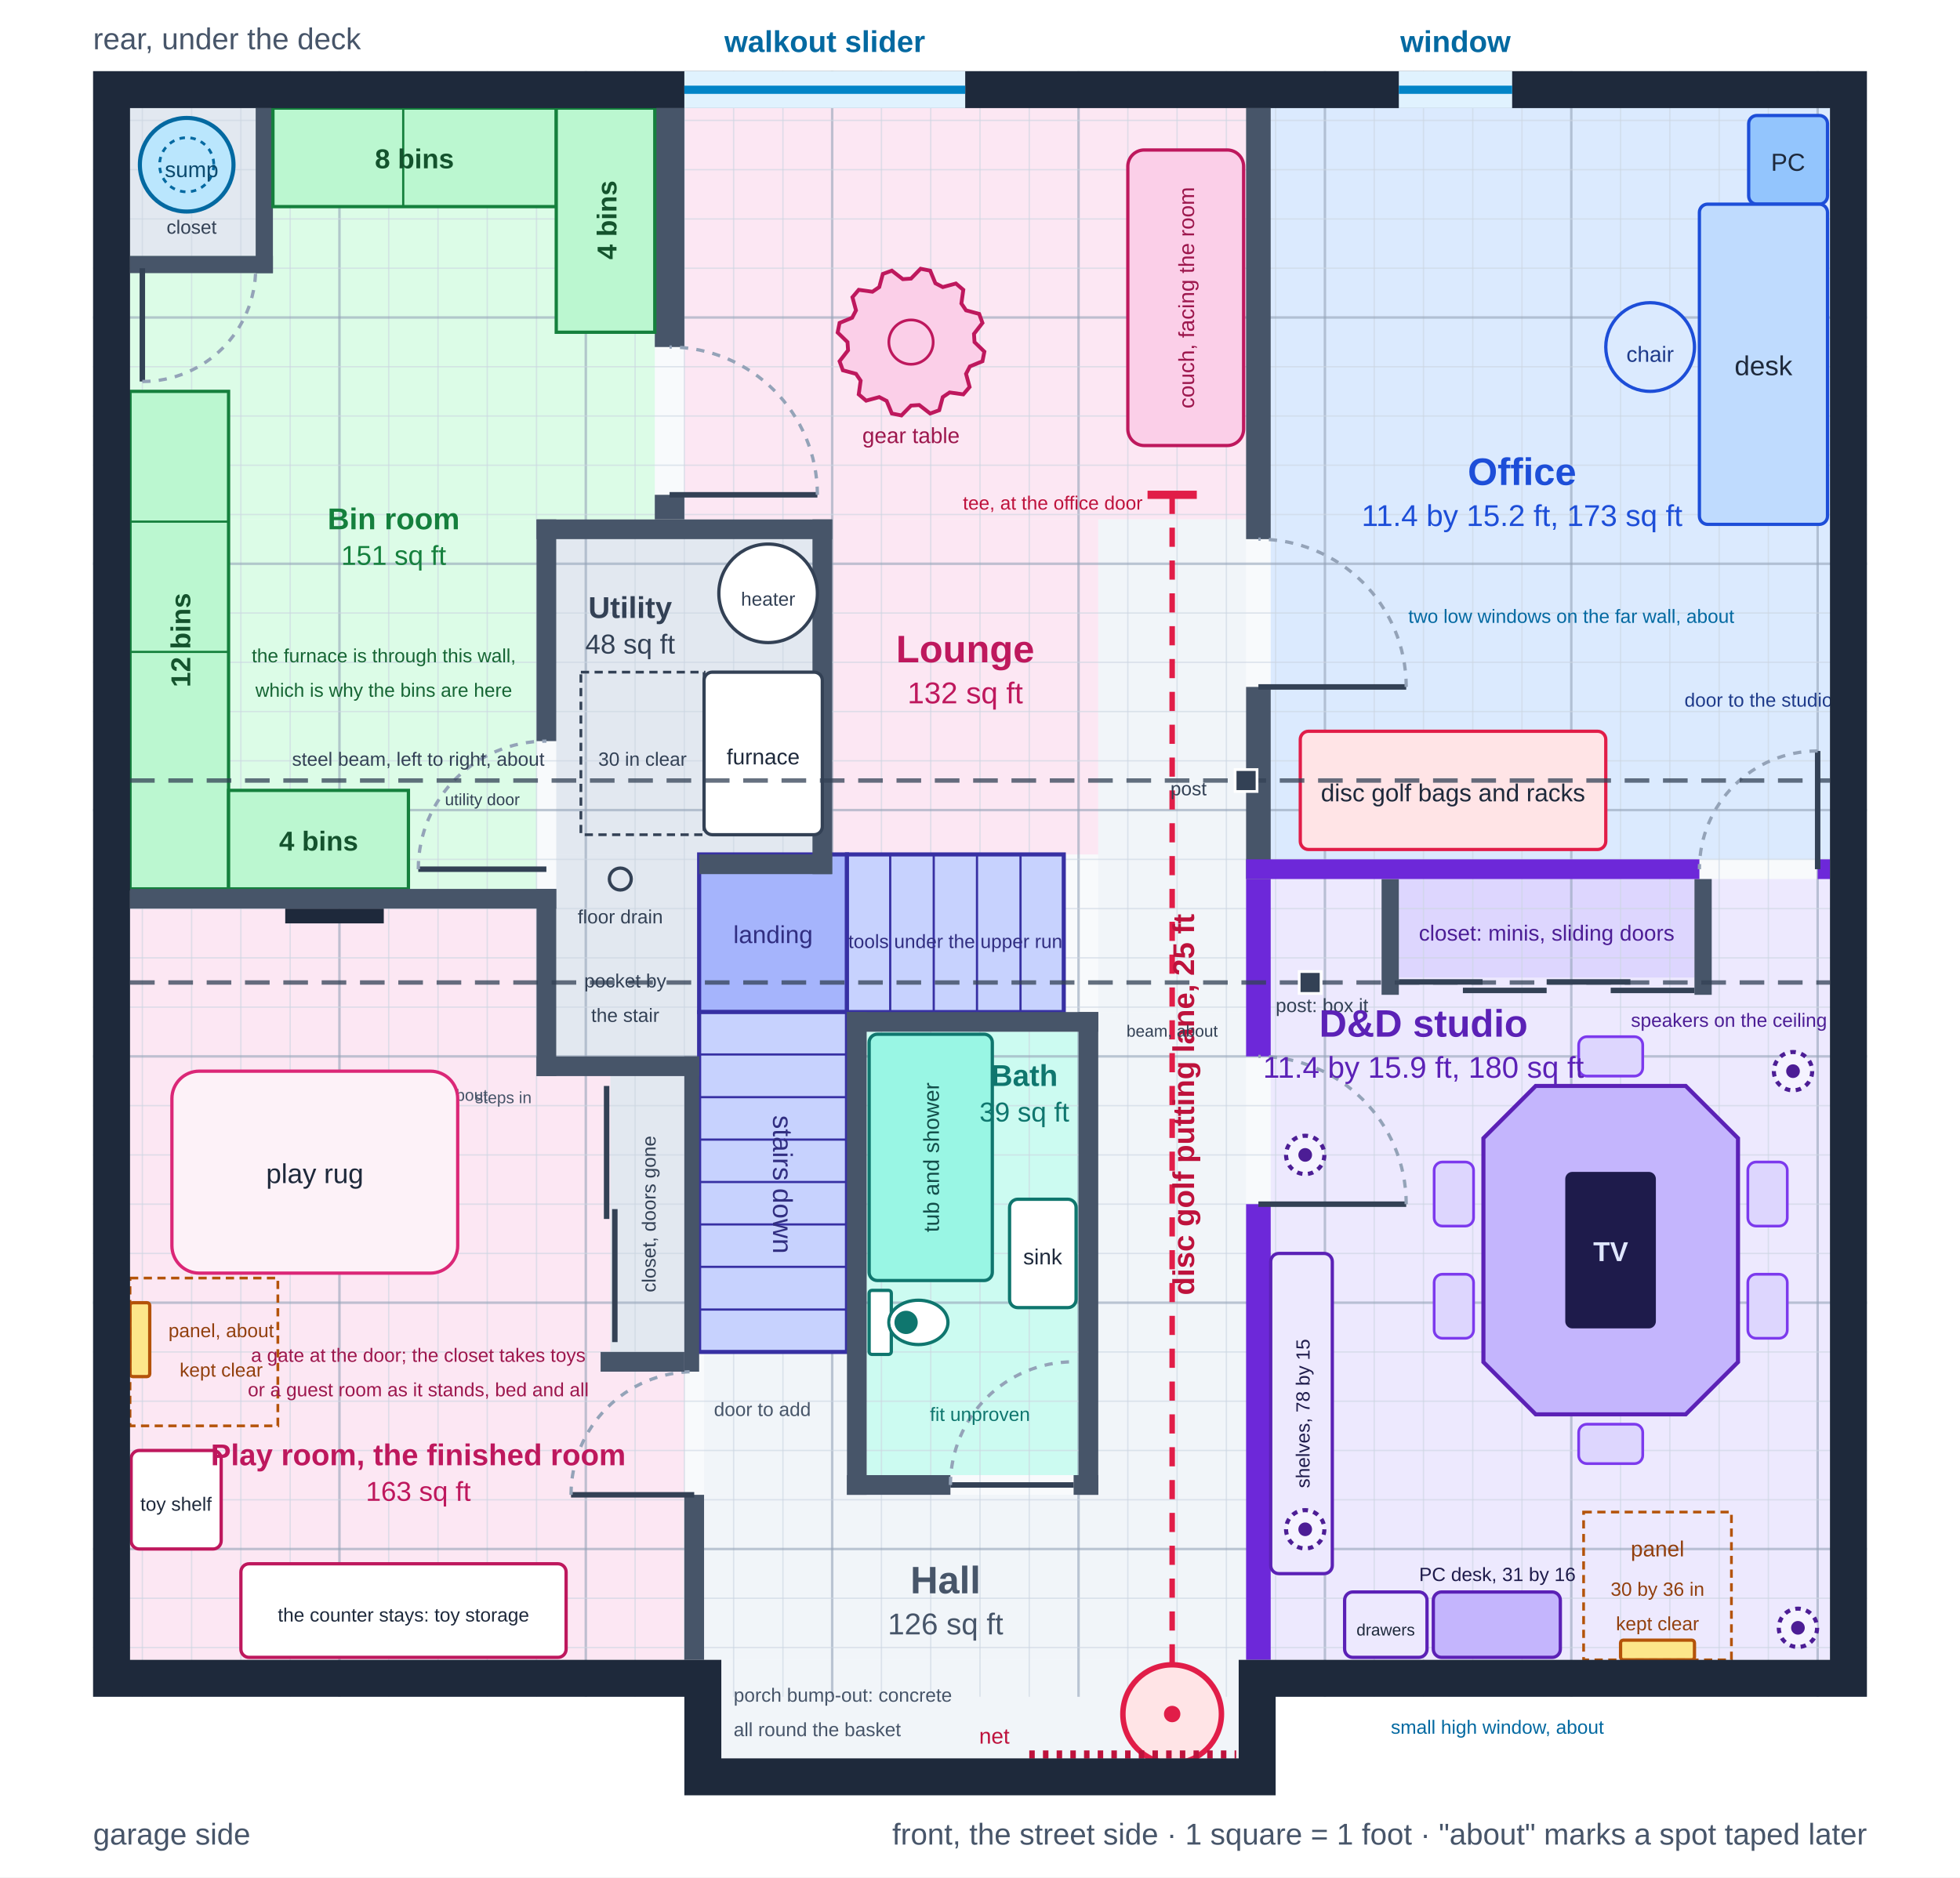
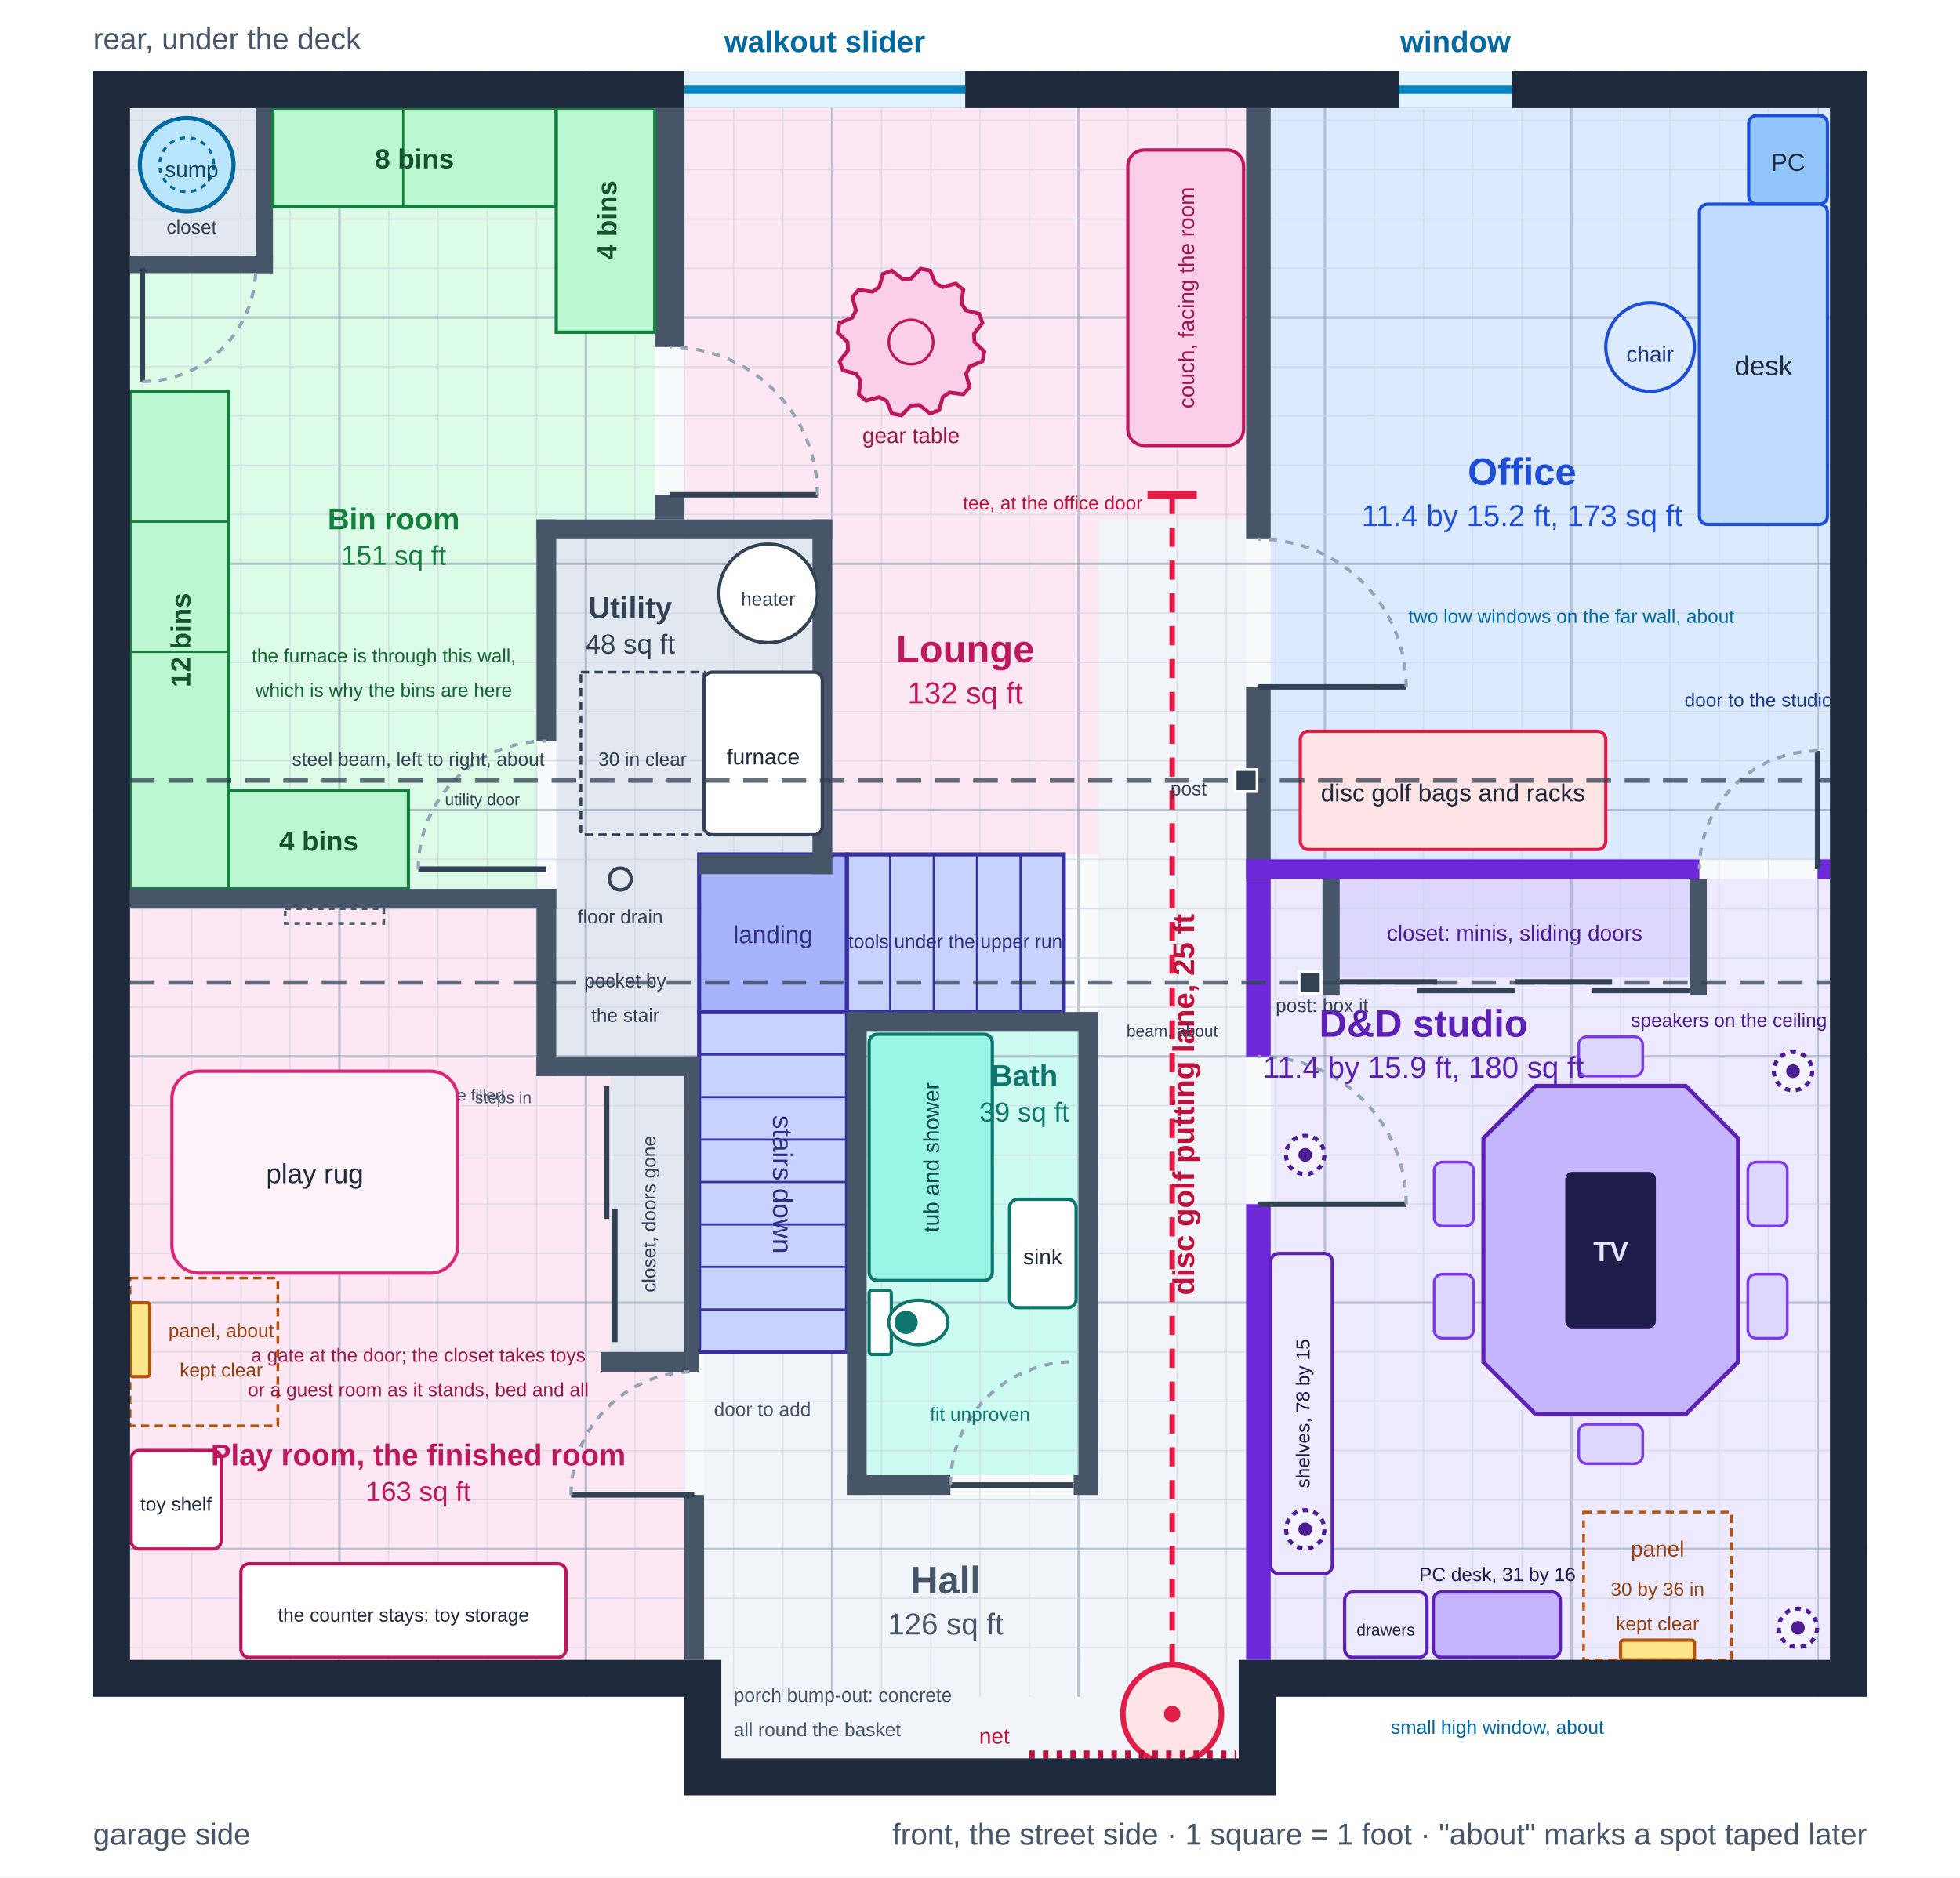
<svg xmlns="http://www.w3.org/2000/svg" viewBox="0 0 716 686" width="716" height="686" font-family="Segoe UI, Arial, sans-serif" role="img" aria-label="The basement with the D&amp;D studio by the office: studio, office, bins by the utilities, the finished room as the play room, the lane">
  <rect width="716" height="686" fill="#ffffff" />
  <rect x="34.0" y="26.0" width="648.0" height="594.0" fill="#f8fafc" />
  <rect x="250.0" y="620.0" width="216.0" height="36.0" fill="#f8fafc" />
  <rect x="47.5" y="39.5" width="191.7" height="150.3" fill="#dcfce7" />
  <rect x="47.5" y="189.8" width="148.5" height="135.0" fill="#dcfce7" />
  <rect x="47.5" y="39.5" width="45.9" height="54.0" fill="#e2e8f0" />
  <rect x="47.5" y="332.0" width="148.5" height="54.0" fill="#fce7f3" />
  <rect x="47.5" y="386.0" width="202.5" height="220.5" fill="#fce7f3" />
  <rect x="223.0" y="393.2" width="27.0" height="100.8" fill="#e2e8f0" />
  <rect x="464.2" y="321.2" width="204.3" height="285.3" fill="#ede9fe" />
-   <rect x="511.0" y="321.2" width="108.0" height="36.0" fill="#ddd6fe" />
+   <rect x="489.4" y="321.2" width="127.8" height="36.0" fill="#ddd6fe" />
  <rect x="203.2" y="197.0" width="100.8" height="115.2" fill="#e2e8f0" />
  <rect x="203.2" y="312.2" width="52.2" height="73.8" fill="#e2e8f0" />
  <rect x="250.0" y="39.5" width="205.2" height="150.3" fill="#fce7f3" />
  <rect x="304.0" y="189.8" width="97.2" height="122.4" fill="#fce7f3" />
  <rect x="401.2" y="189.8" width="54.0" height="180.0" fill="#f1f5f9" />
  <rect x="401.2" y="369.8" width="54.0" height="176.4" fill="#f1f5f9" />
  <rect x="257.2" y="494.0" width="52.2" height="52.2" fill="#f1f5f9" />
  <rect x="257.2" y="546.2" width="198.0" height="60.3" fill="#f1f5f9" />
  <rect x="263.5" y="606.5" width="189.0" height="36.0" fill="#f1f5f9" />
  <rect x="464.2" y="39.5" width="204.3" height="274.5" fill="#dbeafe" />
  <rect x="316.6" y="377.0" width="77.4" height="162.0" fill="#ccfbf1" />
  <line x1="52.0" y1="26.0" x2="52.0" y2="620.0" stroke="#cbd5e1" stroke-width="0.5" opacity="0.6" />
  <line x1="70.0" y1="26.0" x2="70.0" y2="620.0" stroke="#cbd5e1" stroke-width="0.5" opacity="0.6" />
  <line x1="88.0" y1="26.0" x2="88.0" y2="620.0" stroke="#cbd5e1" stroke-width="0.5" opacity="0.6" />
  <line x1="106.0" y1="26.0" x2="106.0" y2="620.0" stroke="#cbd5e1" stroke-width="0.5" opacity="0.6" />
  <line x1="124.0" y1="26.0" x2="124.0" y2="620.0" stroke="#94a3b8" stroke-width="0.9" opacity="0.6" />
  <line x1="142.0" y1="26.0" x2="142.0" y2="620.0" stroke="#cbd5e1" stroke-width="0.5" opacity="0.6" />
  <line x1="160.0" y1="26.0" x2="160.0" y2="620.0" stroke="#cbd5e1" stroke-width="0.5" opacity="0.6" />
  <line x1="178.0" y1="26.0" x2="178.0" y2="620.0" stroke="#cbd5e1" stroke-width="0.5" opacity="0.6" />
  <line x1="196.0" y1="26.0" x2="196.0" y2="620.0" stroke="#cbd5e1" stroke-width="0.5" opacity="0.6" />
  <line x1="214.0" y1="26.0" x2="214.0" y2="620.0" stroke="#94a3b8" stroke-width="0.9" opacity="0.6" />
  <line x1="232.0" y1="26.0" x2="232.0" y2="620.0" stroke="#cbd5e1" stroke-width="0.5" opacity="0.6" />
  <line x1="250.0" y1="26.0" x2="250.0" y2="620.0" stroke="#cbd5e1" stroke-width="0.5" opacity="0.6" />
  <line x1="268.0" y1="26.0" x2="268.0" y2="620.0" stroke="#cbd5e1" stroke-width="0.5" opacity="0.6" />
  <line x1="286.0" y1="26.0" x2="286.0" y2="620.0" stroke="#cbd5e1" stroke-width="0.5" opacity="0.6" />
  <line x1="304.0" y1="26.0" x2="304.0" y2="620.0" stroke="#94a3b8" stroke-width="0.9" opacity="0.6" />
  <line x1="322.0" y1="26.0" x2="322.0" y2="620.0" stroke="#cbd5e1" stroke-width="0.5" opacity="0.6" />
  <line x1="340.0" y1="26.0" x2="340.0" y2="620.0" stroke="#cbd5e1" stroke-width="0.5" opacity="0.6" />
  <line x1="358.0" y1="26.0" x2="358.0" y2="620.0" stroke="#cbd5e1" stroke-width="0.5" opacity="0.6" />
  <line x1="376.0" y1="26.0" x2="376.0" y2="620.0" stroke="#cbd5e1" stroke-width="0.5" opacity="0.6" />
  <line x1="394.0" y1="26.0" x2="394.0" y2="620.0" stroke="#94a3b8" stroke-width="0.9" opacity="0.6" />
  <line x1="412.0" y1="26.0" x2="412.0" y2="620.0" stroke="#cbd5e1" stroke-width="0.5" opacity="0.6" />
  <line x1="430.0" y1="26.0" x2="430.0" y2="620.0" stroke="#cbd5e1" stroke-width="0.5" opacity="0.6" />
  <line x1="448.0" y1="26.0" x2="448.0" y2="620.0" stroke="#cbd5e1" stroke-width="0.5" opacity="0.6" />
  <line x1="466.0" y1="26.0" x2="466.0" y2="620.0" stroke="#cbd5e1" stroke-width="0.5" opacity="0.6" />
  <line x1="484.0" y1="26.0" x2="484.0" y2="620.0" stroke="#94a3b8" stroke-width="0.9" opacity="0.6" />
  <line x1="502.0" y1="26.0" x2="502.0" y2="620.0" stroke="#cbd5e1" stroke-width="0.5" opacity="0.6" />
  <line x1="520.0" y1="26.0" x2="520.0" y2="620.0" stroke="#cbd5e1" stroke-width="0.5" opacity="0.6" />
  <line x1="538.0" y1="26.0" x2="538.0" y2="620.0" stroke="#cbd5e1" stroke-width="0.5" opacity="0.6" />
  <line x1="556.0" y1="26.0" x2="556.0" y2="620.0" stroke="#cbd5e1" stroke-width="0.5" opacity="0.6" />
  <line x1="574.0" y1="26.0" x2="574.0" y2="620.0" stroke="#94a3b8" stroke-width="0.9" opacity="0.6" />
  <line x1="592.0" y1="26.0" x2="592.0" y2="620.0" stroke="#cbd5e1" stroke-width="0.5" opacity="0.6" />
  <line x1="610.0" y1="26.0" x2="610.0" y2="620.0" stroke="#cbd5e1" stroke-width="0.5" opacity="0.6" />
  <line x1="628.0" y1="26.0" x2="628.0" y2="620.0" stroke="#cbd5e1" stroke-width="0.5" opacity="0.6" />
  <line x1="646.0" y1="26.0" x2="646.0" y2="620.0" stroke="#cbd5e1" stroke-width="0.5" opacity="0.6" />
  <line x1="664.0" y1="26.0" x2="664.0" y2="620.0" stroke="#94a3b8" stroke-width="0.9" opacity="0.6" />
  <line x1="34.0" y1="44.0" x2="682.0" y2="44.0" stroke="#cbd5e1" stroke-width="0.5" opacity="0.6" />
  <line x1="34.0" y1="62.0" x2="682.0" y2="62.0" stroke="#cbd5e1" stroke-width="0.5" opacity="0.6" />
  <line x1="34.0" y1="80.0" x2="682.0" y2="80.0" stroke="#cbd5e1" stroke-width="0.5" opacity="0.6" />
  <line x1="34.0" y1="98.0" x2="682.0" y2="98.0" stroke="#cbd5e1" stroke-width="0.5" opacity="0.6" />
  <line x1="34.0" y1="116.0" x2="682.0" y2="116.0" stroke="#94a3b8" stroke-width="0.9" opacity="0.6" />
  <line x1="34.0" y1="134.0" x2="682.0" y2="134.0" stroke="#cbd5e1" stroke-width="0.5" opacity="0.6" />
  <line x1="34.0" y1="152.0" x2="682.0" y2="152.0" stroke="#cbd5e1" stroke-width="0.5" opacity="0.6" />
  <line x1="34.0" y1="170.0" x2="682.0" y2="170.0" stroke="#cbd5e1" stroke-width="0.5" opacity="0.6" />
  <line x1="34.0" y1="188.0" x2="682.0" y2="188.0" stroke="#cbd5e1" stroke-width="0.5" opacity="0.6" />
  <line x1="34.0" y1="206.0" x2="682.0" y2="206.0" stroke="#94a3b8" stroke-width="0.9" opacity="0.6" />
  <line x1="34.0" y1="224.0" x2="682.0" y2="224.0" stroke="#cbd5e1" stroke-width="0.5" opacity="0.6" />
  <line x1="34.0" y1="242.0" x2="682.0" y2="242.0" stroke="#cbd5e1" stroke-width="0.5" opacity="0.6" />
  <line x1="34.0" y1="260.0" x2="682.0" y2="260.0" stroke="#cbd5e1" stroke-width="0.5" opacity="0.6" />
  <line x1="34.0" y1="278.0" x2="682.0" y2="278.0" stroke="#cbd5e1" stroke-width="0.5" opacity="0.6" />
  <line x1="34.0" y1="296.0" x2="682.0" y2="296.0" stroke="#94a3b8" stroke-width="0.9" opacity="0.6" />
  <line x1="34.0" y1="314.0" x2="682.0" y2="314.0" stroke="#cbd5e1" stroke-width="0.5" opacity="0.6" />
  <line x1="34.0" y1="332.0" x2="682.0" y2="332.0" stroke="#cbd5e1" stroke-width="0.5" opacity="0.6" />
  <line x1="34.0" y1="350.0" x2="682.0" y2="350.0" stroke="#cbd5e1" stroke-width="0.5" opacity="0.6" />
  <line x1="34.0" y1="368.0" x2="682.0" y2="368.0" stroke="#cbd5e1" stroke-width="0.5" opacity="0.6" />
  <line x1="34.0" y1="386.0" x2="682.0" y2="386.0" stroke="#94a3b8" stroke-width="0.9" opacity="0.6" />
  <line x1="34.0" y1="404.0" x2="682.0" y2="404.0" stroke="#cbd5e1" stroke-width="0.5" opacity="0.6" />
  <line x1="34.0" y1="422.0" x2="682.0" y2="422.0" stroke="#cbd5e1" stroke-width="0.5" opacity="0.6" />
  <line x1="34.0" y1="440.0" x2="682.0" y2="440.0" stroke="#cbd5e1" stroke-width="0.5" opacity="0.6" />
  <line x1="34.0" y1="458.0" x2="682.0" y2="458.0" stroke="#cbd5e1" stroke-width="0.5" opacity="0.6" />
  <line x1="34.0" y1="476.0" x2="682.0" y2="476.0" stroke="#94a3b8" stroke-width="0.9" opacity="0.6" />
  <line x1="34.0" y1="494.0" x2="682.0" y2="494.0" stroke="#cbd5e1" stroke-width="0.5" opacity="0.6" />
  <line x1="34.0" y1="512.0" x2="682.0" y2="512.0" stroke="#cbd5e1" stroke-width="0.5" opacity="0.6" />
  <line x1="34.0" y1="530.0" x2="682.0" y2="530.0" stroke="#cbd5e1" stroke-width="0.5" opacity="0.6" />
  <line x1="34.0" y1="548.0" x2="682.0" y2="548.0" stroke="#cbd5e1" stroke-width="0.5" opacity="0.6" />
  <line x1="34.0" y1="566.0" x2="682.0" y2="566.0" stroke="#94a3b8" stroke-width="0.9" opacity="0.6" />
  <line x1="34.0" y1="584.0" x2="682.0" y2="584.0" stroke="#cbd5e1" stroke-width="0.5" opacity="0.6" />
  <line x1="34.0" y1="602.0" x2="682.0" y2="602.0" stroke="#cbd5e1" stroke-width="0.5" opacity="0.6" />
  <rect x="255.4" y="312.2" width="54.0" height="57.6" fill="#a5b4fc" stroke="#3730a3" stroke-width="1.5" />
  <rect x="309.4" y="312.2" width="79.2" height="57.6" fill="#c7d2fe" stroke="#3730a3" stroke-width="1.5" />
  <line x1="325.2" y1="312.2" x2="325.2" y2="369.8" stroke="#3730a3" stroke-width="0.8" />
  <line x1="341.1" y1="312.2" x2="341.1" y2="369.8" stroke="#3730a3" stroke-width="0.8" />
  <line x1="356.9" y1="312.2" x2="356.9" y2="369.8" stroke="#3730a3" stroke-width="0.8" />
  <line x1="372.8" y1="312.2" x2="372.8" y2="369.8" stroke="#3730a3" stroke-width="0.8" />
  <rect x="255.4" y="369.8" width="54.0" height="124.2" fill="#c7d2fe" stroke="#3730a3" stroke-width="1.5" />
  <line x1="255.4" y1="385.3" x2="309.4" y2="385.3" stroke="#3730a3" stroke-width="0.8" />
  <line x1="255.4" y1="400.9" x2="309.4" y2="400.9" stroke="#3730a3" stroke-width="0.8" />
  <line x1="255.4" y1="416.4" x2="309.4" y2="416.4" stroke="#3730a3" stroke-width="0.8" />
  <line x1="255.4" y1="431.9" x2="309.4" y2="431.9" stroke="#3730a3" stroke-width="0.8" />
  <line x1="255.4" y1="447.4" x2="309.4" y2="447.4" stroke="#3730a3" stroke-width="0.8" />
  <line x1="255.4" y1="462.9" x2="309.4" y2="462.9" stroke="#3730a3" stroke-width="0.8" />
  <line x1="255.4" y1="478.5" x2="309.4" y2="478.5" stroke="#3730a3" stroke-width="0.8" />
  <text x="282.4" y="344.6" font-size="9" fill="#312e81" text-anchor="middle">landing</text>
  <text x="282.4" y="432.8" font-size="10" fill="#312e81" text-anchor="middle" transform="rotate(90 282.4 432.8)">stairs down</text>
  <rect x="239.2" y="39.5" width="10.8" height="87.3" fill="#475569" />
  <rect x="239.2" y="180.8" width="10.8" height="9.0" fill="#475569" />
  <rect x="196.0" y="189.8" width="7.2" height="81.0" fill="#475569" />
  <rect x="196.0" y="189.8" width="108.0" height="7.2" fill="#475569" />
  <line x1="244.6" y1="180.8" x2="298.6" y2="180.8" stroke="#334155" stroke-width="2" />
  <path d="M 298.6 180.8 A 54.0 54.0 0 0 0 244.6 126.8" fill="none" stroke="#94a3b8" stroke-width="1.2" stroke-dasharray="3,3" />
  <rect x="47.5" y="93.5" width="52.2" height="6.3" fill="#475569" />
  <rect x="93.4" y="39.5" width="6.3" height="60.3" fill="#475569" />
  <line x1="52.0" y1="98.0" x2="52.0" y2="139.4" stroke="#334155" stroke-width="2" />
  <path d="M 52.0 139.4 A 41.4 41.4 0 0 0 93.4 98.0" fill="none" stroke="#94a3b8" stroke-width="1.2" stroke-dasharray="3,3" />
  <circle cx="68.2" cy="60.2" r="17.1" fill="#bae6fd" stroke="#0369a1" stroke-width="1.5" />
  <circle cx="68.2" cy="60.2" r="9.9" fill="none" stroke="#0369a1" stroke-width="1" stroke-dasharray="2,2" />
  <text x="70.0" y="64.7" font-size="8" fill="#0c4a6e" text-anchor="middle">sump</text>
  <text x="70.0" y="85.4" font-size="7" fill="#334155" text-anchor="middle">closet</text>
  <rect x="99.7" y="39.5" width="103.5" height="36.0" fill="#bbf7d0" stroke="#15803d" stroke-width="1.2" />
  <line x1="147.3" y1="39.5" x2="147.3" y2="75.5" stroke="#15803d" stroke-width="0.8" />
  <text x="151.4" y="61.5" font-size="10" font-weight="700" fill="#14532d" text-anchor="middle">8 bins</text>
  <rect x="47.5" y="143.0" width="36.0" height="181.8" fill="#bbf7d0" stroke="#15803d" stroke-width="1.2" />
  <line x1="47.5" y1="190.6" x2="83.5" y2="190.6" stroke="#15803d" stroke-width="0.8" />
  <line x1="47.5" y1="238.2" x2="83.5" y2="238.2" stroke="#15803d" stroke-width="0.8" />
  <text x="65.5" y="237.9" font-size="10" font-weight="700" fill="#14532d" text-anchor="middle" transform="rotate(-90 65.5 233.9)">12 bins</text>
  <rect x="83.5" y="288.8" width="65.7" height="36.0" fill="#bbf7d0" stroke="#15803d" stroke-width="1.2" />
  <text x="116.4" y="310.8" font-size="10" font-weight="700" fill="#14532d" text-anchor="middle">4 bins</text>
  <text x="176.2" y="294.2" font-size="6" fill="#334155" text-anchor="middle">utility door</text>
  <rect x="203.2" y="39.5" width="36.0" height="81.9" fill="#bbf7d0" stroke="#15803d" stroke-width="1.2" />
  <text x="221.2" y="84.4" font-size="10" font-weight="700" fill="#14532d" text-anchor="middle" transform="rotate(-90 221.2 80.4)">4 bins</text>
  <text x="140.2" y="242.0" font-size="7" fill="#166534" text-anchor="middle">the furnace is through this wall,</text>
  <text x="140.2" y="254.6" font-size="7" fill="#166534" text-anchor="middle">which is why the bins are here</text>
  <rect x="47.5" y="324.8" width="155.7" height="7.2" fill="#475569" />
  <rect x="196.0" y="324.8" width="7.2" height="68.4" fill="#475569" />
  <rect x="196.0" y="386.0" width="59.4" height="7.2" fill="#475569" />
  <rect x="250.0" y="386.0" width="5.4" height="115.2" fill="#475569" />
  <rect x="250.0" y="546.2" width="7.2" height="60.3" fill="#475569" />
  <line x1="253.6" y1="546.2" x2="208.6" y2="546.2" stroke="#334155" stroke-width="2" />
  <path d="M 208.6 546.2 A 45.0 45.0 0 0 1 253.6 501.2" fill="none" stroke="#94a3b8" stroke-width="1.2" stroke-dasharray="3,3" />
  <text x="260.8" y="517.4" font-size="7" fill="#475569" text-anchor="start">door to add</text>
  <rect x="219.4" y="494.0" width="30.6" height="7.2" fill="#475569" />
  <line x1="221.6" y1="396.8" x2="221.6" y2="445.4" stroke="#334155" stroke-width="2" />
  <line x1="224.6" y1="441.8" x2="224.6" y2="490.4" stroke="#334155" stroke-width="2" />
  <text x="236.5" y="443.6" font-size="7" fill="#334155" text-anchor="middle" transform="rotate(-90 236.5 443.6)" dy="3">closet, doors gone</text>
  <text x="194.2" y="403.1" font-size="6" fill="#475569" text-anchor="end">steps in</text>
  <rect x="47.5" y="476.0" width="7.2" height="27.0" rx="1" fill="#fde68a" stroke="#b45309" stroke-width="1.2" />
  <rect x="47.5" y="467.0" width="54.0" height="54.0" fill="none" stroke="#b45309" stroke-width="1" stroke-dasharray="3,2" />
  <text x="80.8" y="488.6" font-size="7" fill="#92400e" text-anchor="middle">panel, about</text>
  <text x="80.8" y="503.0" font-size="7" fill="#92400e" text-anchor="middle">kept clear</text>
-   <rect x="104.2" y="332.0" width="36.0" height="5.4" fill="#1e293b" />
-   <text x="134.8" y="402.2" font-size="6" fill="#475569" text-anchor="middle">framed opening, centered, about</text>
+   <rect x="104.2" y="332.0" width="36.0" height="5.4" fill="none" stroke="#475569" stroke-width="1" stroke-dasharray="2,2" />
+   <text x="134.8" y="402.2" font-size="6" fill="#475569" text-anchor="middle">framed opening, centered, to be filled</text>
  <rect x="62.8" y="391.4" width="104.4" height="73.8" rx="10" fill="#fdf2f8" stroke="#db2777" stroke-width="1.2" />
  <text x="115.0" y="432.3" font-size="10" fill="#1e293b" text-anchor="middle">play rug</text>
  <rect x="88.0" y="571.4" width="118.8" height="34.2" rx="3" fill="#ffffff" stroke="#be185d" stroke-width="1.2" />
  <text x="147.4" y="592.5" font-size="7" fill="#1e293b" text-anchor="middle">the counter stays: toy storage</text>
  <rect x="47.9" y="530.0" width="32.9" height="36.0" rx="3" fill="#ffffff" stroke="#be185d" stroke-width="1.2" />
  <text x="64.3" y="552.0" font-size="7" fill="#1e293b" text-anchor="middle">toy shelf</text>
  <text x="152.8" y="497.6" font-size="7" fill="#9d174d" text-anchor="middle">a gate at the door; the closet takes toys</text>
  <text x="152.8" y="510.2" font-size="7" fill="#9d174d" text-anchor="middle">or a guest room as it stands, bed and all</text>
  <rect x="455.2" y="321.2" width="9.0" height="64.8" fill="#6d28d9" />
  <rect x="455.2" y="440.0" width="9.0" height="166.5" fill="#6d28d9" />
  <line x1="459.7" y1="440.0" x2="513.7" y2="440.0" stroke="#334155" stroke-width="2" />
  <path d="M 513.7 440.0 A 54.0 54.0 0 0 0 459.7 386.0" fill="none" stroke="#94a3b8" stroke-width="1.2" stroke-dasharray="3,3" />
  <text x="466.0" y="369.8" font-size="7" fill="#334155" text-anchor="start">post: box it</text>
-   <rect x="504.7" y="321.2" width="6.3" height="42.3" fill="#475569" />
-   <rect x="619.0" y="321.2" width="6.3" height="42.3" fill="#475569" />
-   <line x1="511.0" y1="358.8" x2="541.6" y2="358.8" stroke="#334155" stroke-width="2" />
-   <line x1="534.4" y1="361.9" x2="565.0" y2="361.9" stroke="#334155" stroke-width="2" />
-   <line x1="565.0" y1="358.8" x2="595.6" y2="358.8" stroke="#334155" stroke-width="2" />
-   <line x1="588.4" y1="361.9" x2="619.0" y2="361.9" stroke="#334155" stroke-width="2" />
-   <text x="565.0" y="343.7" font-size="8" fill="#4c1d95" text-anchor="middle">closet: minis, sliding doors</text>
+   <rect x="483.1" y="321.2" width="6.3" height="42.3" fill="#475569" />
+   <rect x="617.2" y="321.2" width="6.3" height="42.3" fill="#475569" />
+   <line x1="489.4" y1="358.8" x2="525.0" y2="358.8" stroke="#334155" stroke-width="2" />
+   <line x1="517.8" y1="361.9" x2="553.3" y2="361.9" stroke="#334155" stroke-width="2" />
+   <line x1="553.3" y1="358.8" x2="588.9" y2="358.8" stroke="#334155" stroke-width="2" />
+   <line x1="581.6" y1="361.9" x2="617.2" y2="361.9" stroke="#334155" stroke-width="2" />
+   <text x="553.3" y="343.7" font-size="8" fill="#4c1d95" text-anchor="middle">closet: minis, sliding doors</text>
  <polygon points="561.0,396.8 615.8,396.8 634.9,415.9 634.9,497.7 615.8,516.8 561.0,516.8 541.9,497.7 541.9,415.9" fill="#c4b5fd" stroke="#5b21b6" stroke-width="1.5" />
  <rect x="572.4" y="428.8" width="31.9" height="56.0" rx="2" fill="#1e1b4b" stroke="#1e1b4b" stroke-width="1.2" />
  <text x="588.4" y="460.8" font-size="10" font-weight="700" fill="#e0e7ff" text-anchor="middle">TV</text>
  <rect x="576.7" y="378.8" width="23.4" height="14.4" rx="3" fill="#ddd6fe" stroke="#7c3aed" />
  <rect x="576.7" y="520.4" width="23.4" height="14.4" rx="3" fill="#ddd6fe" stroke="#7c3aed" />
  <rect x="523.9" y="424.6" width="14.4" height="23.4" rx="3" fill="#ddd6fe" stroke="#7c3aed" />
  <rect x="638.5" y="424.6" width="14.4" height="23.4" rx="3" fill="#ddd6fe" stroke="#7c3aed" />
  <rect x="523.9" y="465.6" width="14.4" height="23.4" rx="3" fill="#ddd6fe" stroke="#7c3aed" />
  <rect x="638.5" y="465.6" width="14.4" height="23.4" rx="3" fill="#ddd6fe" stroke="#7c3aed" />
  <rect x="464.2" y="458.0" width="22.5" height="117.0" rx="3" fill="#ede9fe" stroke="#5b21b6" stroke-width="1.2" />
  <text x="475.4" y="516.5" font-size="7" fill="#1e1b4b" text-anchor="middle" transform="rotate(-90 475.4 516.5)" dy="3">shelves, 78 by 15</text>
  <rect x="523.6" y="581.7" width="46.4" height="23.9" rx="3" fill="#c4b5fd" stroke="#5b21b6" stroke-width="1.2" />
  <text x="547.0" y="577.7" font-size="7" fill="#1e1b4b" text-anchor="middle">PC desk, 31 by 16</text>
  <rect x="491.2" y="581.7" width="30.1" height="23.9" rx="3" fill="#ede9fe" stroke="#5b21b6" stroke-width="1.2" />
  <text x="506.2" y="597.6" font-size="6" fill="#1e293b" text-anchor="middle">drawers</text>
  <rect x="592.0" y="599.3" width="27.0" height="7.2" rx="1" fill="#fde68a" stroke="#b45309" stroke-width="1.2" />
  <rect x="578.5" y="552.5" width="54.0" height="54.0" fill="none" stroke="#b45309" stroke-width="1" stroke-dasharray="3,2" />
  <text x="605.5" y="568.7" font-size="8" fill="#92400e" text-anchor="middle">panel</text>
  <text x="605.5" y="583.1" font-size="7" fill="#92400e" text-anchor="middle">30 by 36 in</text>
  <text x="605.5" y="595.7" font-size="7" fill="#92400e" text-anchor="middle">kept clear</text>
  <circle cx="476.8" cy="422.0" r="7" fill="#f5f3ff" stroke="#4c1d95" stroke-width="1.5" stroke-dasharray="2,2" />
  <circle cx="476.8" cy="422.0" r="2.5" fill="#4c1d95" />
  <circle cx="655.0" cy="391.4" r="7" fill="#f5f3ff" stroke="#4c1d95" stroke-width="1.5" stroke-dasharray="2,2" />
  <circle cx="655.0" cy="391.4" r="2.5" fill="#4c1d95" />
  <circle cx="476.8" cy="558.8" r="7" fill="#f5f3ff" stroke="#4c1d95" stroke-width="1.5" stroke-dasharray="2,2" />
  <circle cx="476.8" cy="558.8" r="2.5" fill="#4c1d95" />
  <circle cx="656.8" cy="594.8" r="7" fill="#f5f3ff" stroke="#4c1d95" stroke-width="1.5" stroke-dasharray="2,2" />
  <circle cx="656.8" cy="594.8" r="2.5" fill="#4c1d95" />
  <text x="631.6" y="375.2" font-size="7" fill="#4c1d95" text-anchor="middle">speakers on the ceiling</text>
  <rect x="529.0" y="606.5" width="36.0" height="13.5" fill="#e0f2fe" />
  <line x1="529.0" y1="613.3" x2="565.0" y2="613.3" stroke="#0284c7" stroke-width="3" />
  <text x="547.0" y="633.5" font-size="7" fill="#0369a1" text-anchor="middle">small high window, about</text>
  <rect x="296.8" y="189.8" width="7.2" height="129.6" fill="#475569" />
  <rect x="255.4" y="312.2" width="48.6" height="7.2" fill="#475569" />
  <line x1="199.6" y1="317.6" x2="152.8" y2="317.6" stroke="#334155" stroke-width="2" />
  <path d="M 152.8 317.6 A 46.8 46.8 0 0 1 199.6 270.8" fill="none" stroke="#94a3b8" stroke-width="1.2" stroke-dasharray="3,3" />
  <rect x="257.2" y="245.6" width="43.2" height="59.4" rx="3" fill="#ffffff" stroke="#334155" stroke-width="1.2" />
  <text x="278.8" y="279.3" font-size="8" fill="#1e293b" text-anchor="middle">furnace</text>
  <rect x="212.2" y="245.6" width="45.0" height="59.4" fill="none" stroke="#334155" stroke-width="1" stroke-dasharray="3,2" />
  <text x="234.7" y="279.8" font-size="7" fill="#334155" text-anchor="middle">30 in clear</text>
  <circle cx="280.6" cy="216.8" r="18.0" fill="#ffffff" stroke="#334155" stroke-width="1.2" />
  <text x="280.6" y="221.3" font-size="7" fill="#334155" text-anchor="middle">heater</text>
  <circle cx="226.6" cy="321.2" r="4" fill="none" stroke="#334155" stroke-width="1.2" />
  <text x="226.6" y="337.4" font-size="7" fill="#334155" text-anchor="middle">floor drain</text>
  <text x="228.4" y="360.8" font-size="7" fill="#334155" text-anchor="middle">pocket by</text>
  <text x="228.4" y="373.4" font-size="7" fill="#334155" text-anchor="middle">the stair</text>
  <rect x="412.0" y="54.8" width="42.3" height="108.0" rx="6" fill="#fbcfe8" stroke="#be185d" stroke-width="1.2" />
  <text x="433.2" y="108.8" font-size="8" fill="#9d174d" text-anchor="middle" transform="rotate(-90 433.2 108.8)" dy="3">couch, facing the room</text>
  <polygon points="356.0,125.0 359.6,128.5 358.9,132.0 354.3,133.9 352.9,136.6 354.2,141.4 351.9,144.1 346.9,143.4 344.4,145.1 343.1,149.9 339.8,151.1 335.8,148.0 332.8,148.2 329.3,151.8 325.8,151.1 323.9,146.5 321.2,145.1 316.4,146.4 313.7,144.1 314.4,139.1 312.7,136.6 307.9,135.3 306.7,132.0 309.8,128.0 309.6,125.0 306.0,121.5 306.7,118.0 311.3,116.1 312.7,113.4 311.4,108.6 313.7,105.9 318.7,106.6 321.2,104.9 322.5,100.1 325.8,98.9 329.8,102.0 332.8,101.8 336.3,98.2 339.8,98.9 341.7,103.5 344.4,104.9 349.2,103.6 351.9,105.9 351.2,110.9 352.9,113.4 357.7,114.7 358.9,118.0 355.8,122.0" fill="#fbcfe8" stroke="#be185d" stroke-width="1.4" />
  <circle cx="332.8" cy="125.0" r="8.1" fill="none" stroke="#be185d" stroke-width="1" />
  <text x="332.8" y="161.9" font-size="8" fill="#9d174d" text-anchor="middle">gear table</text>
  <text x="417.4" y="186.2" font-size="7" fill="#be123c" text-anchor="end">tee, at the office door</text>
  <text x="349.0" y="346.4" font-size="7" fill="#312e81" text-anchor="middle">tools under the upper run</text>
  <line x1="428.2" y1="180.8" x2="428.2" y2="626.3" stroke="#e11d48" stroke-width="2" stroke-dasharray="7,5" />
  <line x1="419.2" y1="180.8" x2="437.2" y2="180.8" stroke="#e11d48" stroke-width="3" />
  <circle cx="428.2" cy="626.3" r="18.0" fill="#ffe4e6" stroke="#e11d48" stroke-width="2" />
  <circle cx="428.2" cy="626.3" r="3" fill="#e11d48" />
  <text x="436.2" y="403.6" font-size="11" font-weight="700" fill="#be123c" text-anchor="middle" transform="rotate(-90 436.2 403.6)">disc golf putting lane, 25 ft</text>
  <line x1="376.0" y1="641.1" x2="451.6" y2="641.1" stroke="#be123c" stroke-width="3" stroke-dasharray="2,3" />
  <text x="368.8" y="637.1" font-size="8" fill="#be123c" text-anchor="end">net</text>
  <text x="268.0" y="621.8" font-size="7" fill="#475569" text-anchor="start">porch bump-out: concrete</text>
  <text x="268.0" y="634.4" font-size="7" fill="#475569" text-anchor="start">all round the basket</text>
  <rect x="455.2" y="39.5" width="9.0" height="157.5" fill="#475569" />
  <rect x="455.2" y="251.0" width="9.0" height="70.2" fill="#475569" />
  <rect x="455.2" y="314.0" width="165.6" height="7.2" fill="#6d28d9" />
  <rect x="664.0" y="314.0" width="4.5" height="7.2" fill="#6d28d9" />
  <line x1="664.0" y1="317.6" x2="664.0" y2="274.4" stroke="#334155" stroke-width="2" />
  <path d="M 664.0 274.4 A 43.2 43.2 0 0 0 620.8 317.6" fill="none" stroke="#94a3b8" stroke-width="1.2" stroke-dasharray="3,3" />
  <text x="642.4" y="258.2" font-size="7" fill="#1e3a8a" text-anchor="middle">door to the studio</text>
  <line x1="459.7" y1="251.0" x2="513.7" y2="251.0" stroke="#334155" stroke-width="2" />
  <path d="M 513.7 251.0 A 54.0 54.0 0 0 0 459.7 197.0" fill="none" stroke="#94a3b8" stroke-width="1.2" stroke-dasharray="3,3" />
  <rect x="638.8" y="42.2" width="28.8" height="32.4" rx="3" fill="#93c5fd" stroke="#1d4ed8" stroke-width="1.2" />
  <text x="653.2" y="62.4" font-size="9" fill="#1e293b" text-anchor="middle">PC</text>
  <rect x="620.8" y="74.6" width="46.8" height="117.0" rx="3" fill="#bfdbfe" stroke="#1d4ed8" stroke-width="1.2" />
  <text x="644.2" y="137.1" font-size="10" fill="#1e293b" text-anchor="middle">desk</text>
  <circle cx="602.8" cy="126.8" r="16.2" fill="#dbeafe" stroke="#1d4ed8" stroke-width="1.2" />
  <text x="602.8" y="132.2" font-size="8" fill="#1e3a8a" text-anchor="middle">chair</text>
  <rect x="475.0" y="267.2" width="111.6" height="43.2" rx="3" fill="#ffe4e6" stroke="#e11d48" stroke-width="1.2" />
  <text x="530.8" y="292.8" font-size="9" fill="#1e293b" text-anchor="middle">disc golf bags and racks</text>
  <rect x="668.5" y="89.0" width="13.5" height="27.0" fill="#e0f2fe" />
  <line x1="675.3" y1="89.0" x2="675.3" y2="116.0" stroke="#0284c7" stroke-width="3" />
  <rect x="668.5" y="157.4" width="13.5" height="27.0" fill="#e0f2fe" />
  <line x1="675.3" y1="157.4" x2="675.3" y2="184.4" stroke="#0284c7" stroke-width="3" />
  <text x="574.0" y="227.6" font-size="7" fill="#0369a1" text-anchor="middle">two low windows on the far wall, about</text>
  <rect x="309.4" y="369.8" width="91.8" height="7.2" fill="#475569" />
  <rect x="309.4" y="369.8" width="7.2" height="176.4" fill="#475569" />
  <rect x="394.0" y="369.8" width="7.2" height="176.4" fill="#475569" />
  <rect x="309.4" y="539.0" width="37.8" height="7.2" fill="#475569" />
  <rect x="392.2" y="539.0" width="9.0" height="7.2" fill="#475569" />
  <line x1="392.2" y1="542.6" x2="347.2" y2="542.6" stroke="#334155" stroke-width="2" />
  <path d="M 347.2 542.6 A 45.0 45.0 0 0 1 392.2 497.6" fill="none" stroke="#94a3b8" stroke-width="1.2" stroke-dasharray="3,3" />
  <rect x="317.5" y="377.9" width="45.0" height="90.0" rx="3" fill="#99f6e4" stroke="#0f766e" stroke-width="1.2" />
  <text x="340.0" y="422.9" font-size="8" fill="#134e4a" text-anchor="middle" transform="rotate(-90 340.0 422.9)" dy="3">tub and shower</text>
  <rect x="317.5" y="471.5" width="8.1" height="23.4" rx="1" fill="#ffffff" stroke="#0f766e" stroke-width="1.2" />
  <ellipse cx="335.5" cy="483.2" rx="10.8" ry="8.1" fill="#ffffff" stroke="#0f766e" stroke-width="1.2" />
  <rect x="368.8" y="438.2" width="24.3" height="39.6" rx="3" fill="#ffffff" stroke="#0f766e" stroke-width="1.2" />
  <text x="380.9" y="462.0" font-size="8" fill="#1e293b" text-anchor="middle">sink</text>
  <text x="358.0" y="519.2" font-size="7" fill="#0f766e" text-anchor="middle">fit unproven</text>
  <line x1="47.5" y1="285.2" x2="668.5" y2="285.2" stroke="#334155" stroke-width="1.6" stroke-dasharray="9,5" opacity="0.75" />
  <line x1="47.5" y1="359.0" x2="668.5" y2="359.0" stroke="#334155" stroke-width="1.6" stroke-dasharray="9,5" opacity="0.75" />
  <text x="152.8" y="279.8" font-size="7" fill="#334155" text-anchor="middle">steel beam, left to right, about</text>
  <text x="428.2" y="378.8" font-size="6" fill="#334155" text-anchor="middle">beam, about</text>
  <rect x="451.2" y="281.2" width="8" height="8" fill="#334155" stroke="#ffffff" stroke-width="1" />
  <rect x="474.6" y="355.0" width="8" height="8" fill="#334155" stroke="#ffffff" stroke-width="1" />
  <text x="440.8" y="290.6" font-size="7" fill="#334155" text-anchor="end">post</text>
  <path d="M 34 26 H 682.0 V 620.0 H 466.0 V 656.0 H 250.0 V 620.0 H 34 Z M 47.5 39.5 V 606.5 H 263.5 V 642.5 H 452.5 V 606.5 H 668.5 V 39.5 Z" fill="#1e293b" fill-rule="evenodd" />
  <rect x="250.0" y="26.0" width="102.6" height="13.5" fill="#e0f2fe" />
  <line x1="250.0" y1="32.8" x2="352.6" y2="32.8" stroke="#0284c7" stroke-width="3" />
  <text x="301.3" y="19.0" font-size="11" font-weight="700" fill="#0369a1" text-anchor="middle">walkout slider</text>
  <rect x="511.0" y="26.0" width="41.4" height="13.5" fill="#e0f2fe" />
  <line x1="511.0" y1="32.8" x2="552.4" y2="32.8" stroke="#0284c7" stroke-width="3" />
  <text x="531.7" y="19.0" font-size="11" font-weight="700" fill="#0369a1" text-anchor="middle">window</text>
  <circle cx="331.0" cy="483.2" r="5" fill="#0f766e" stroke="#ffffff" stroke-width="1.5" />
  <text x="143.8" y="193.4" font-size="11" font-weight="700" fill="#15803d" text-anchor="middle">Bin room</text>
  <text x="143.8" y="206.4" font-size="10" fill="#15803d" text-anchor="middle">151 sq ft</text>
  <text x="152.8" y="535.4" font-size="11" font-weight="700" fill="#be185d" text-anchor="middle">Play room, the finished room</text>
  <text x="152.8" y="548.4" font-size="10" fill="#be185d" text-anchor="middle">163 sq ft</text>
  <text x="520.0" y="378.8" font-size="14" font-weight="700" fill="#5b21b6" text-anchor="middle">D&amp;D studio</text>
  <text x="520.0" y="393.8" font-size="11" fill="#5b21b6" text-anchor="middle">11.4 by 15.9 ft, 180 sq ft</text>
  <text x="230.2" y="225.8" font-size="11" font-weight="700" fill="#334155" text-anchor="middle">Utility</text>
  <text x="230.2" y="238.8" font-size="10" fill="#334155" text-anchor="middle">48 sq ft</text>
  <text x="352.6" y="242.0" font-size="14" font-weight="700" fill="#be185d" text-anchor="middle">Lounge</text>
  <text x="352.6" y="257.0" font-size="11" fill="#be185d" text-anchor="middle">132 sq ft</text>
  <text x="345.4" y="582.2" font-size="14" font-weight="700" fill="#475569" text-anchor="middle">Hall</text>
  <text x="345.4" y="597.2" font-size="11" fill="#475569" text-anchor="middle">126 sq ft</text>
  <text x="556.0" y="177.2" font-size="14" font-weight="700" fill="#1d4ed8" text-anchor="middle">Office</text>
  <text x="556.0" y="192.2" font-size="11" fill="#1d4ed8" text-anchor="middle">11.4 by 15.2 ft, 173 sq ft</text>
  <text x="374.2" y="396.8" font-size="11" font-weight="700" fill="#0f766e" text-anchor="middle">Bath</text>
  <text x="374.2" y="409.8" font-size="10" fill="#0f766e" text-anchor="middle">39 sq ft</text>
  <text x="34.0" y="18.0" font-size="11" fill="#475569">rear, under the deck</text>
  <text x="682.0" y="674.0" font-size="11" fill="#475569" text-anchor="end">front, the street side · 1 square = 1 foot · "about" marks a spot taped later</text>
  <text x="34.0" y="674.0" font-size="11" fill="#475569">garage side</text>
</svg>
